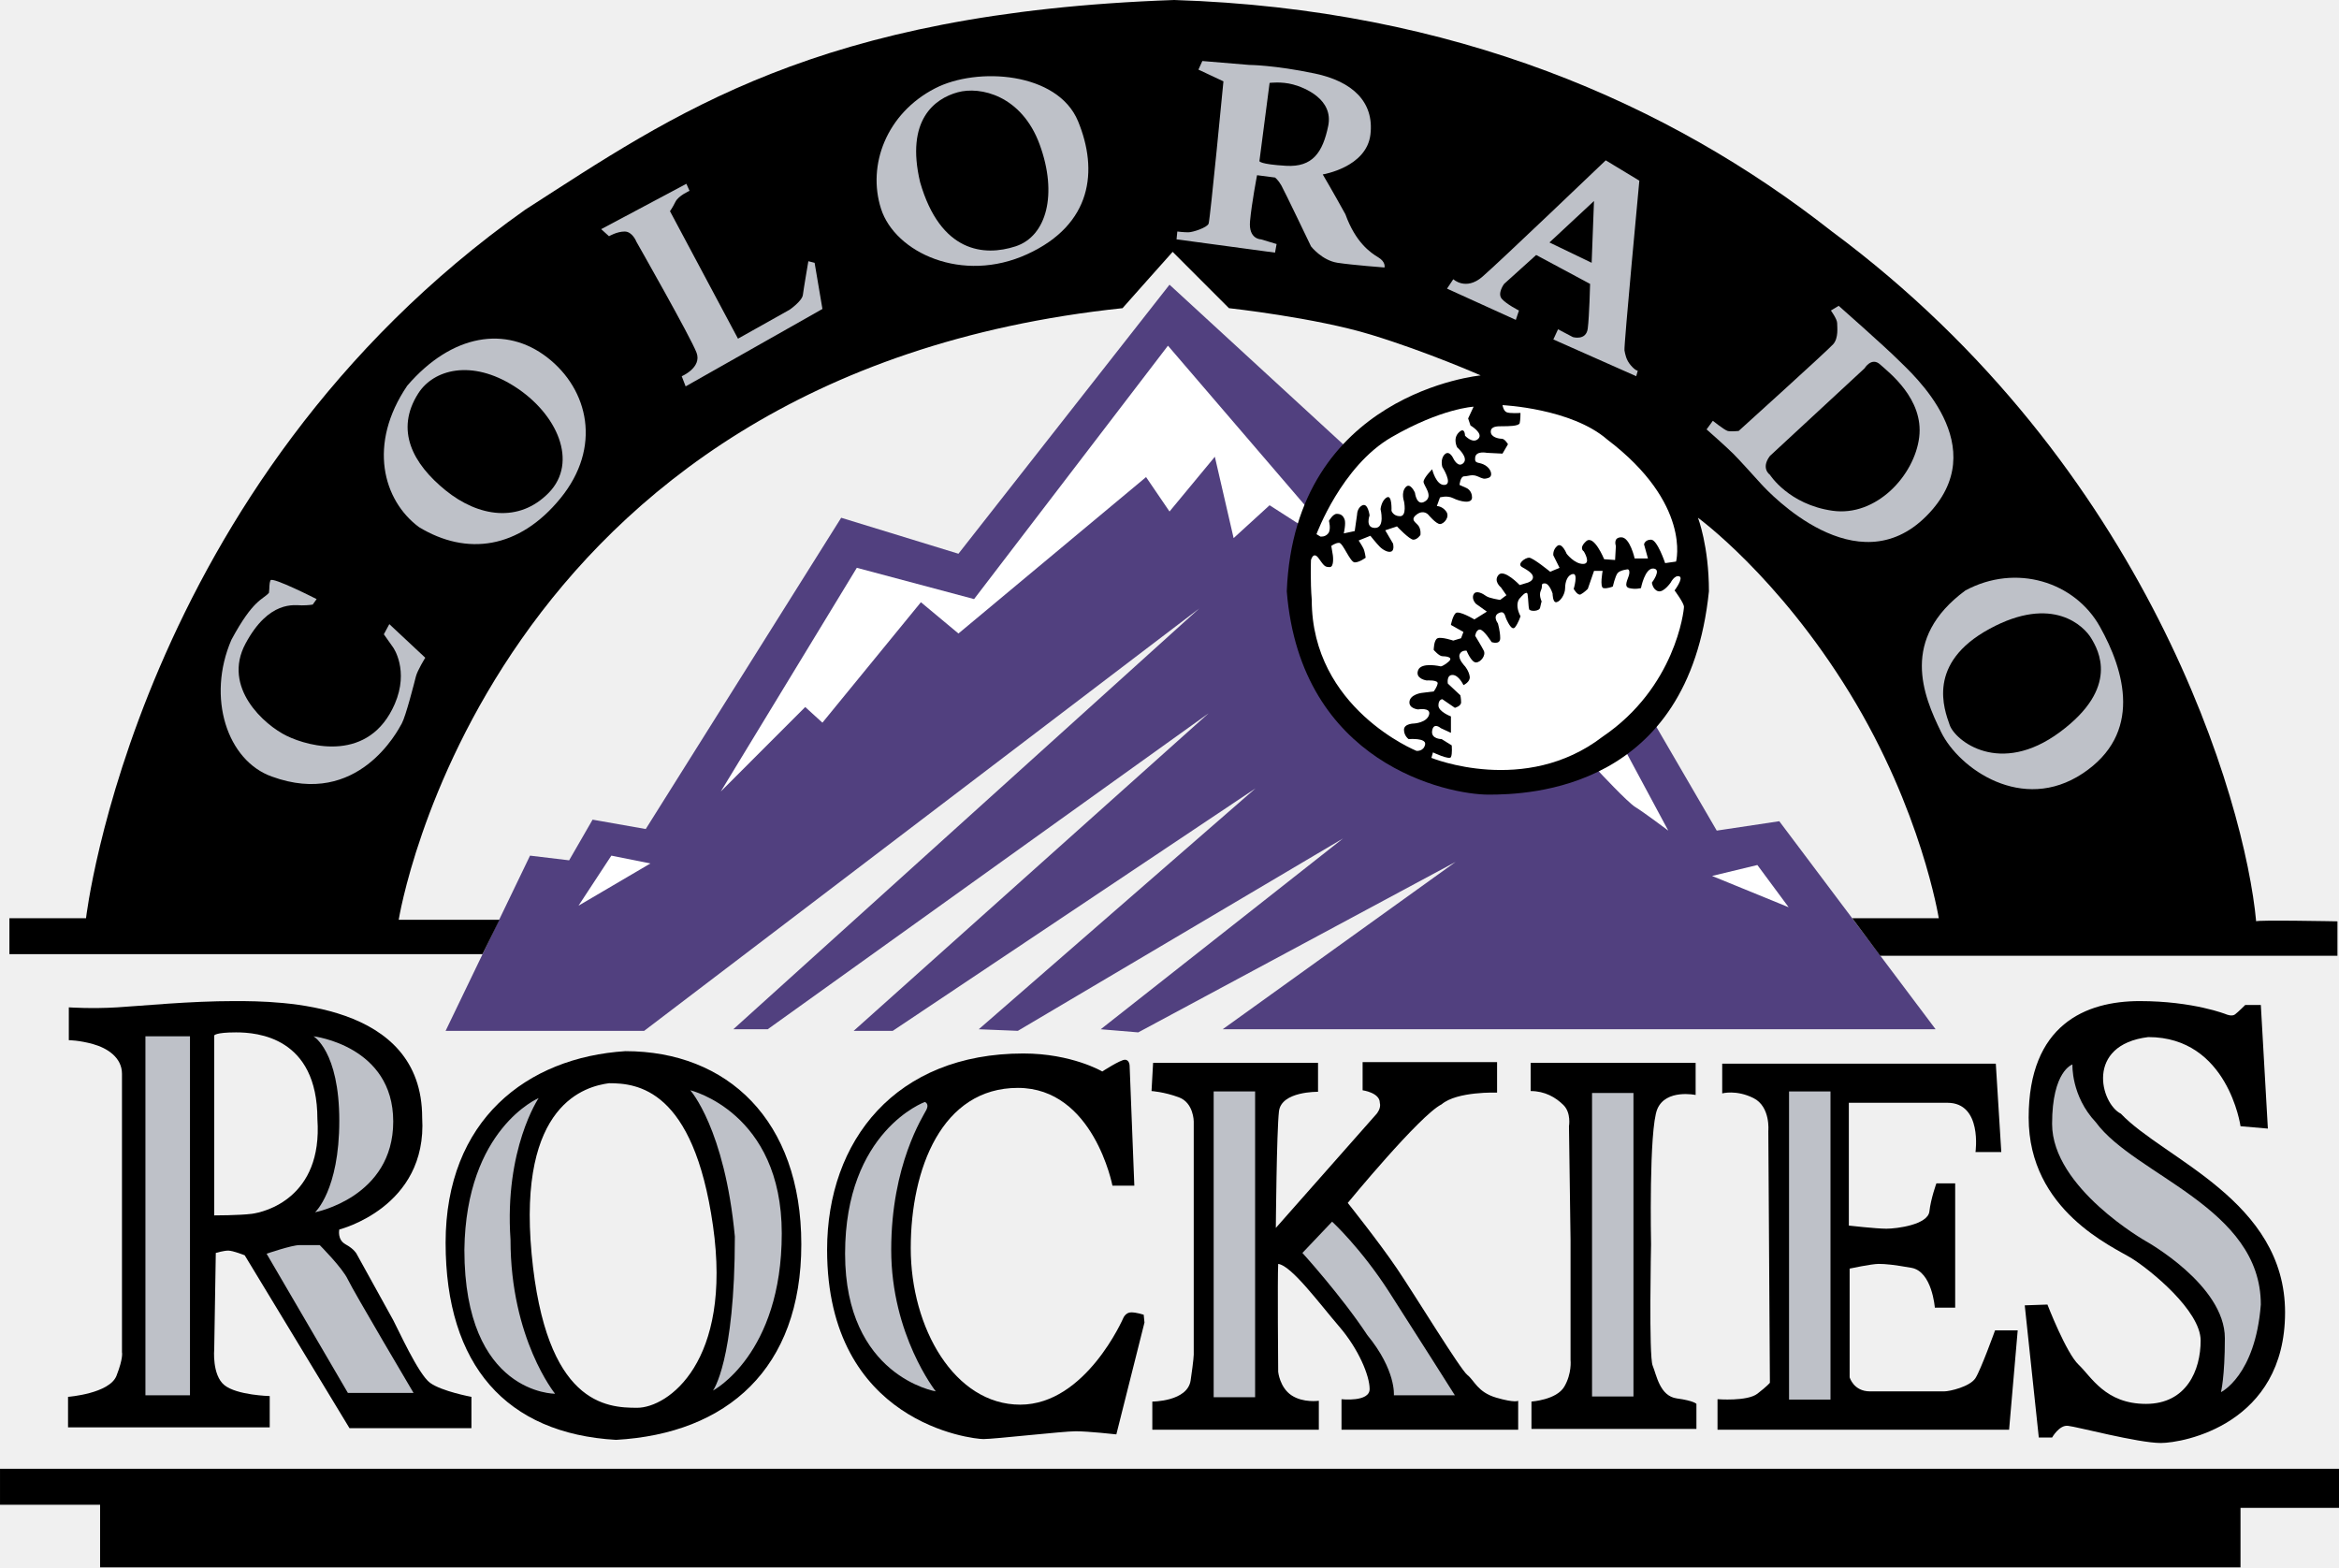
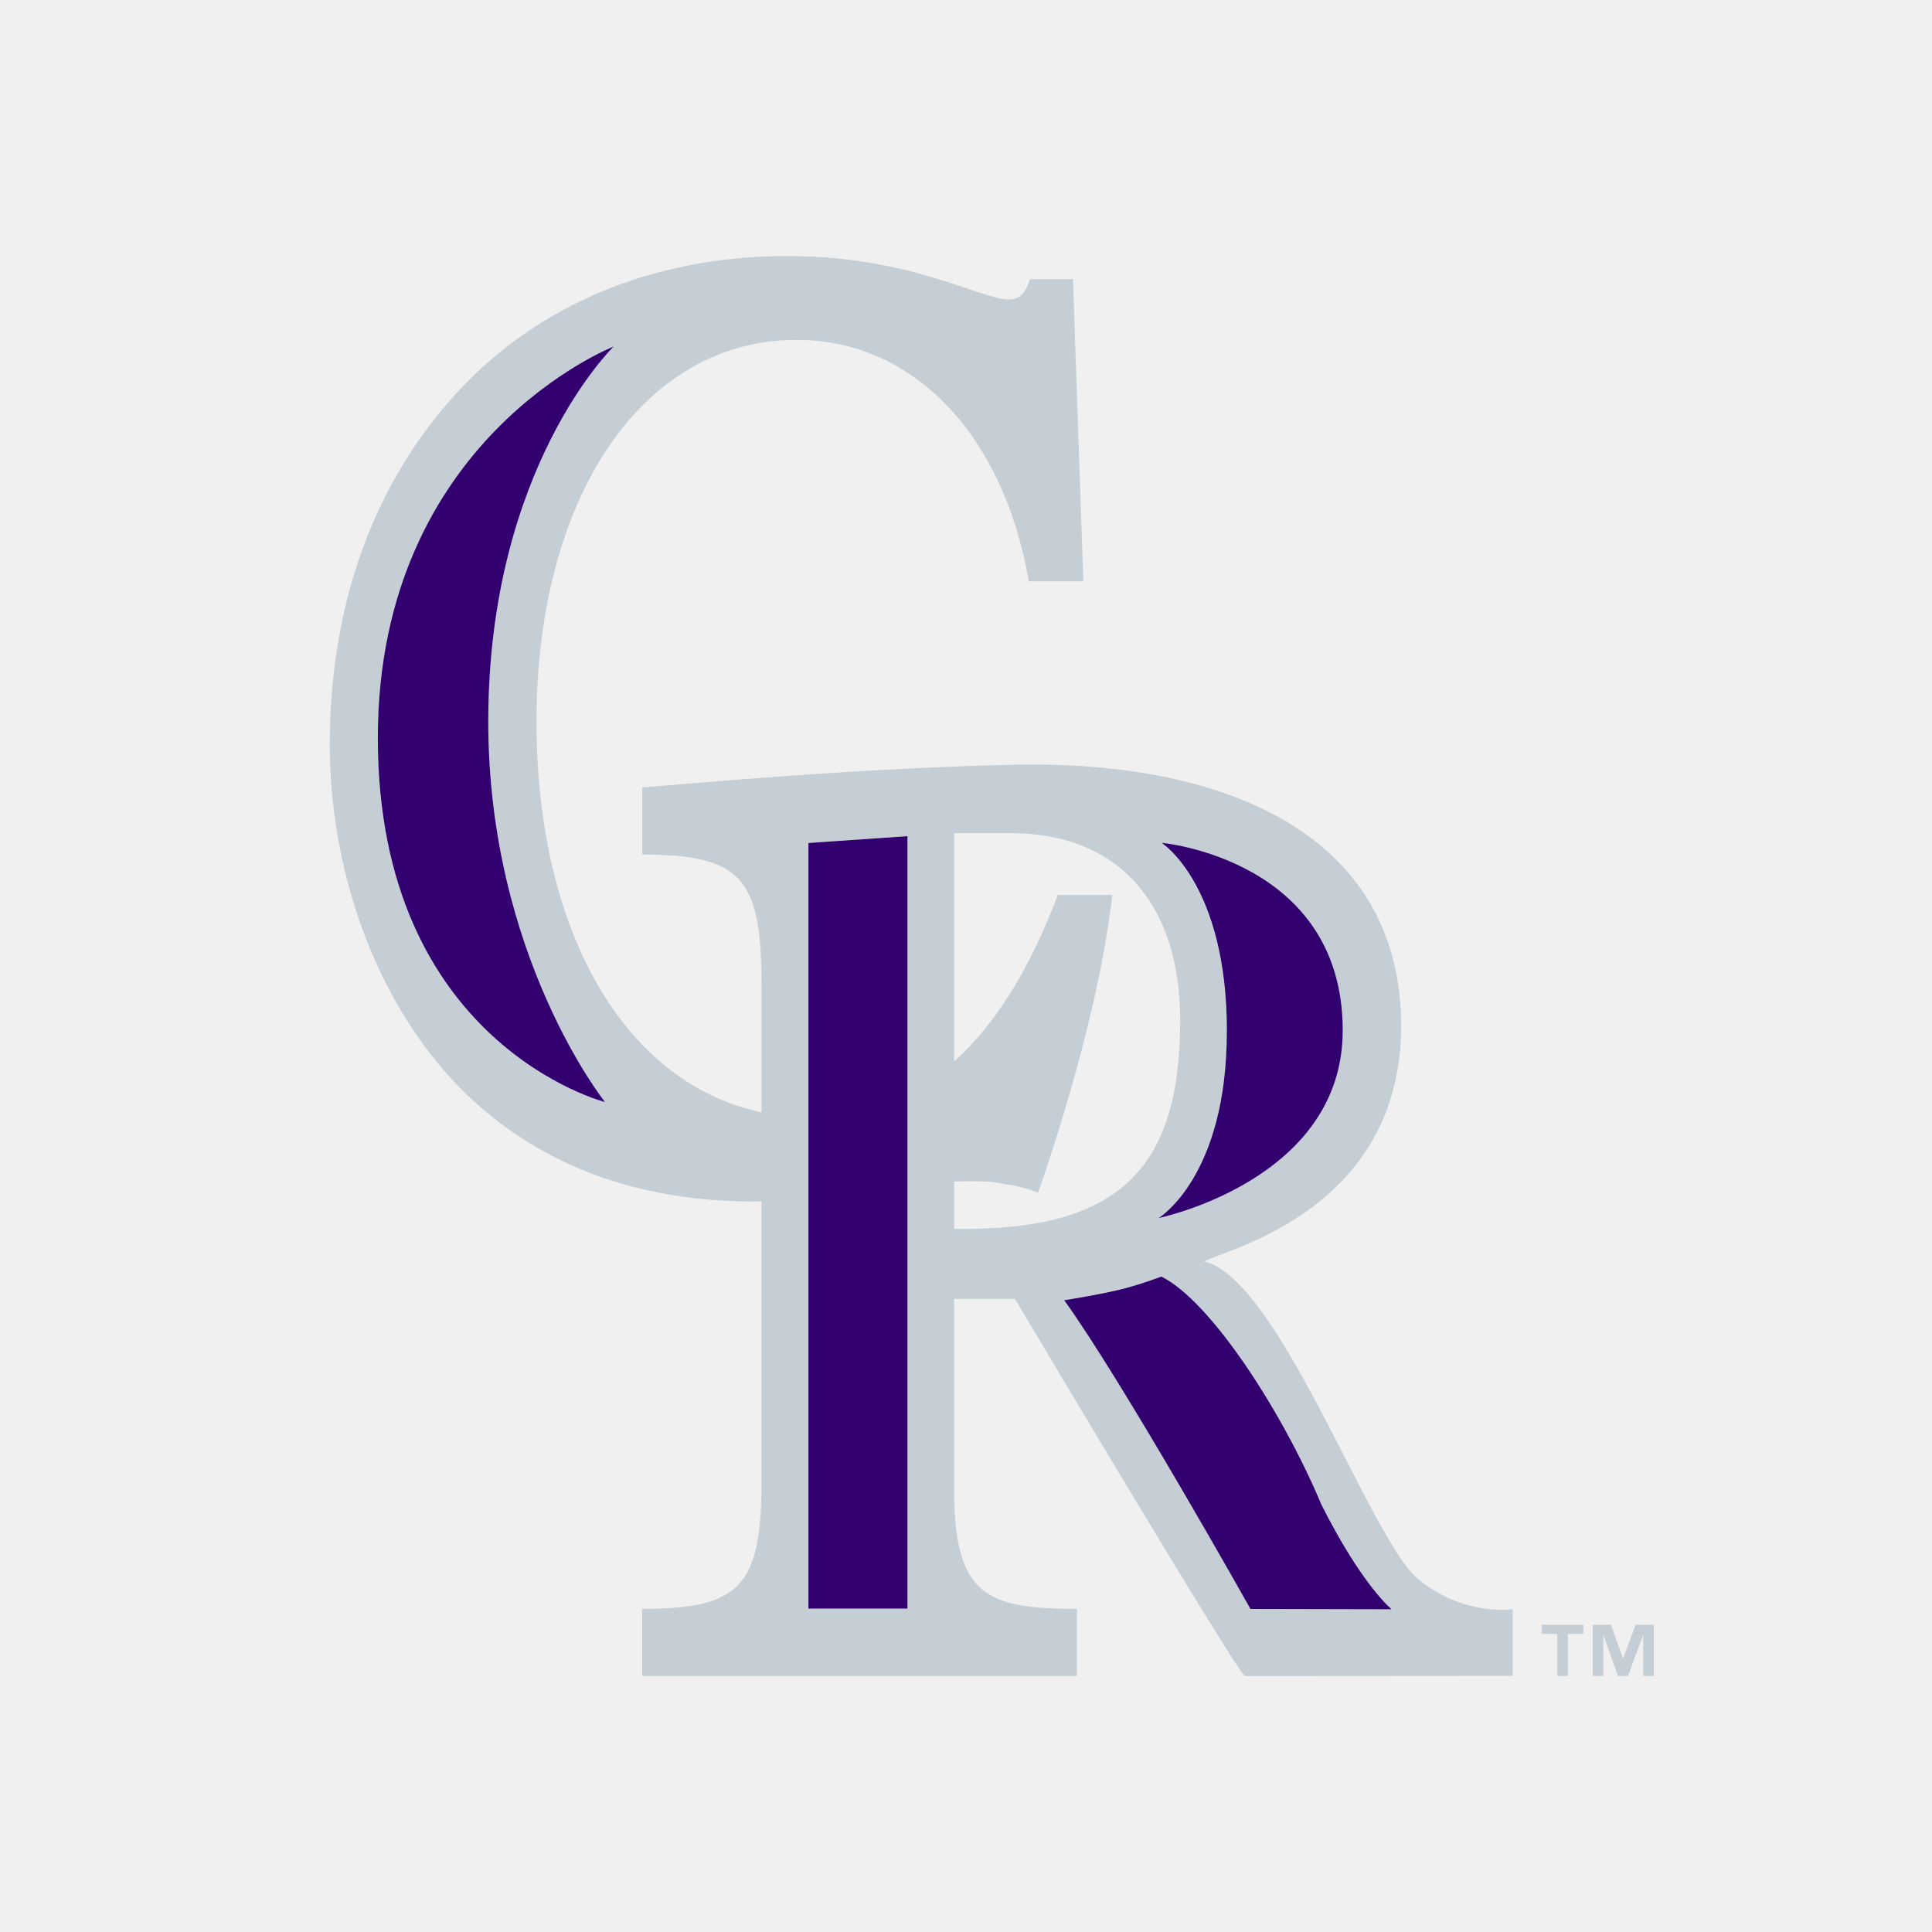
- <svg xmlns="http://www.w3.org/2000/svg" width="101.865mm" height="68.262mm" viewBox="0 0 101.865 68.262" version="1.1" id="svg8">
-   <defs id="defs2">
-     <clipPath id="clipPath26" clipPathUnits="userSpaceOnUse">
-       <path id="path24" d="M 0,800 H 1280 V 0 H 0 Z" />
-     </clipPath>
-   </defs>
-   <g id="layer1" transform="translate(1151.845,236.5284)">
-     <g id="g201" transform="matrix(0.5478269,0,0,0.5480995,-1153.397,-253.958)" style="clip-rule:evenodd;fill-rule:evenodd">
-       <path id="path143" d="m 44.97,99.789 -6.712,13.922 h 15.785 l 44.125,-33.56 -37.04,33.435 h 2.735 L 98.914,88.479 70.699,113.711 h 3.107 l 28.837,-19.267 -22.001,19.142 3.108,0.125 25.854,-15.289 -19.267,15.164 2.983,0.248 25.231,-13.547 -18.52,13.299 h 56.678 L 144.281,97.055 139.309,97.801 134.461,89.473 109.604,67.1 95.806,54.422 79.026,75.8 69.705,72.941 54.168,97.676 49.942,96.93 l -1.864,3.232 z" style="fill:#51407f" />
-       <path id="path145" d="m 60.134,94.693 10.813,-17.774 9.322,2.486 15.413,-20.136 11.111,12.939 -0.496,1.367 -2.535,-1.628 -2.86,2.611 -1.492,-6.464 -3.604,4.351 -1.864,-2.736 -14.916,12.43 -2.983,-2.486 -7.83,9.571 -1.367,-1.243 z m 75.321,3.108 -3.285,-6.114 -2.297,1.346 c 0,0 2.352,2.53 2.973,2.903 0.621,0.373 2.609,1.865 2.609,1.865 z" style="fill:#ffffff" />
-       <path id="path147" d="m 152.303,107.744 h 36.35 v -2.734 c 0,0 -6.463,-0.125 -6.463,0 C 181.309,95.466 173.626,68.832 148.448,50.18 135.565,40.062 118.444,32.507 96.179,31.8 67.716,32.794 56.405,40.873 44.597,48.455 13.648,70.332 9.671,104.762 9.671,104.762 h -6.09 v 2.857 h 37.608 l 1.354,-2.734 H 34.53 c 0,0 6.836,-43.254 57.547,-48.598 -0.125,0.124 3.978,-4.475 3.978,-4.475 l 4.475,4.475 c 0,0 6.836,0.745 11.311,2.113 4.475,1.367 8.701,3.231 8.701,3.231 0,0 -14.783,1.377 -15.414,17.153 1.102,13.724 12.803,16.158 16.035,16.158 3.23,0 15.908,-0.373 17.525,-16.158 0,-3.604 -0.871,-5.842 -0.871,-5.842 0,0 6.34,4.599 12.057,13.921 5.719,9.323 7.086,17.899 7.086,17.899 h -6.877 z m -27.785,10.752 v -2.238 h 13.113 v 2.549 c 0,0 -2.361,-0.498 -3.045,1.117 -0.684,1.617 -0.498,10.752 -0.498,10.752 0,0 -0.186,8.887 0.125,9.633 0.311,0.746 0.559,2.424 1.926,2.611 1.367,0.186 1.555,0.434 1.555,0.434 v 1.988 H 124.58 v -2.174 c 0,0 1.988,-0.125 2.609,-1.182 0.621,-1.057 0.498,-2.113 0.498,-2.113 v -9.508 l -0.125,-9.074 c 0,0 0.188,-1.057 -0.434,-1.678 -0.622,-0.621 -1.491,-1.117 -2.61,-1.117 z m -71.966,-3.17 c 8.08,0 13.983,5.469 13.983,15.35 0,9.881 -5.903,15.039 -14.729,15.537 -8.7,-0.498 -13.548,-5.904 -13.548,-15.66 0,-9.758 6.464,-14.731 14.294,-15.227 z m -7.458,16.096 c 1.119,11.994 5.966,12.242 8.39,12.242 2.424,0 7.582,-3.604 6.028,-14.479 -1.554,-10.877 -6.028,-11.312 -8.266,-11.312 -1.801,0.25 -7.27,1.555 -6.152,13.549 z" />
-       <path id="path149" d="m 24.275,142.732 v 2.486 H 8.242 v -2.424 c 0,0 3.293,-0.248 3.853,-1.678 0.559,-1.43 0.435,-1.865 0.435,-1.865 v -22.123 c 0,-1.307 -1.181,-2.051 -2.3,-2.363 -1.118,-0.311 -1.926,-0.311 -1.926,-0.311 v -2.609 c 0,0 1.802,0.125 3.853,0 2.051,-0.125 5.718,-0.498 9.322,-0.498 3.605,0 14.916,0.062 14.916,9.26 0.435,7.146 -6.588,8.889 -6.588,8.889 0,0 -0.186,0.807 0.498,1.18 0.683,0.373 0.87,0.746 0.87,0.746 0,0 2.548,4.598 2.92,5.283 0.373,0.684 1.989,4.287 2.921,4.971 0.933,0.684 3.294,1.119 3.294,1.119 v 2.486 h -9.695 l -8.328,-13.734 c 0,0 -0.932,-0.373 -1.305,-0.373 -0.373,0 -0.994,0.186 -0.994,0.186 l -0.125,7.645 c 0,0 -0.187,2.051 0.808,2.859 0.995,0.806 3.604,0.868 3.604,0.868 z m -1.429,-14.48 c 0.994,-0.125 5.655,-1.242 5.22,-7.52 0,-6.525 -4.785,-6.898 -6.463,-6.898 -1.678,0 -1.74,0.248 -1.74,0.248 v 14.295 c 0,0 1.989,0 2.983,-0.125 z" />
-       <path id="path151" d="m 54.541,100.41 -3.107,-0.621 -2.611,3.977 z m 84.395,0.994 3.603,-0.869 2.486,3.356 z M 122.279,63.993 c 0,0 5.471,0.249 8.328,2.734 6.713,5.096 5.469,9.695 5.469,9.695 l -0.869,0.124 c 0,0 -0.621,-1.864 -1.119,-1.864 -0.496,0 -0.559,0.373 -0.559,0.373 l 0.311,1.119 h -1.057 c 0,0 -0.373,-1.678 -1.057,-1.678 -0.684,0 -0.436,0.684 -0.436,0.684 l -0.061,1.118 -0.871,-0.062 c 0,0 -0.809,-1.989 -1.43,-1.429 -0.621,0.56 -0.186,0.808 -0.186,0.808 0,0 0.621,0.995 -0.062,0.995 -0.683,0 -1.305,-0.808 -1.305,-0.808 0,0 -0.373,-0.932 -0.746,-0.621 -0.373,0.311 -0.311,0.745 -0.311,0.745 l 0.496,0.995 -0.746,0.311 c 0,0 -1.365,-1.119 -1.678,-1.119 -0.311,0 -0.994,0.497 -0.559,0.746 0.435,0.249 0.871,0.497 0.871,0.808 0,0.311 -0.436,0.435 -0.436,0.435 l -0.623,0.186 c 0,0 -1.242,-1.305 -1.678,-0.808 -0.434,0.497 0.188,0.994 0.188,0.994 l 0.436,0.622 -0.498,0.373 c 0,0 -0.869,-0.125 -1.119,-0.311 -0.248,-0.187 -0.807,-0.498 -0.994,-0.125 -0.186,0.374 0.188,0.746 0.188,0.746 l 0.869,0.621 -0.994,0.622 c 0,0 -1.242,-0.746 -1.492,-0.497 -0.248,0.249 -0.373,0.933 -0.373,0.933 l 0.996,0.559 -0.188,0.497 -0.621,0.187 c 0,0 -0.932,-0.311 -1.242,-0.187 -0.31,0.124 -0.311,0.932 -0.311,0.932 0,0 0.434,0.497 0.682,0.497 0.25,0 0.934,0.062 0.498,0.435 -0.436,0.373 -0.621,0.373 -0.621,0.373 0,0 -1.555,-0.373 -1.803,0.311 -0.248,0.684 0.684,0.808 0.684,0.808 0,0 0.932,-0.062 0.871,0.249 -0.062,0.311 -0.311,0.621 -0.311,0.621 l -0.996,0.125 c 0,0 -0.869,0.124 -0.932,0.684 -0.062,0.559 0.684,0.622 0.684,0.622 0,0 1.057,-0.187 0.871,0.435 -0.188,0.622 -1.182,0.684 -1.182,0.684 0,0 -0.809,0 -0.809,0.497 0,0.497 0.373,0.745 0.373,0.745 0,0 1.43,-0.124 1.305,0.436 -0.123,0.56 -0.684,0.497 -0.684,0.497 0,0 -8.326,-3.356 -8.326,-11.994 -0.125,-1.492 -0.062,-3.17 -0.062,-3.17 0,0 0.186,-0.746 0.621,-0.124 0.436,0.621 0.498,0.684 0.871,0.684 0.371,0 0.248,-0.933 0.248,-0.933 l -0.125,-0.745 c 0,0 0.311,-0.249 0.621,-0.249 0.312,0 0.871,1.554 1.244,1.554 0.373,0 0.869,-0.373 0.869,-0.373 0,0 -0.062,-0.498 -0.186,-0.746 -0.125,-0.249 -0.373,-0.622 -0.373,-0.622 l 0.932,-0.373 c 0,0 0.498,0.622 0.746,0.87 0.248,0.249 0.684,0.498 0.932,0.373 0.248,-0.124 0.125,-0.621 0.125,-0.621 l -0.621,-1.057 0.932,-0.311 c 0,0 0.994,1.056 1.305,1.056 0.311,0 0.559,-0.373 0.559,-0.373 0,0 0.062,-0.373 -0.123,-0.684 -0.188,-0.311 -0.746,-0.498 -0.188,-0.932 0.561,-0.435 0.934,0 0.934,0 0,0 0.621,0.746 0.932,0.746 0.311,0 0.809,-0.56 0.498,-0.994 -0.312,-0.436 -0.746,-0.436 -0.746,-0.436 l 0.248,-0.684 c 0,0 0.559,-0.186 1.057,0.062 0.498,0.249 1.492,0.498 1.492,-0.062 0,-0.559 -0.436,-0.746 -0.436,-0.746 l -0.559,-0.249 c 0,0 0.061,-0.684 0.371,-0.684 0.312,0 0.623,-0.187 1.057,0 0.436,0.187 0.498,0.249 0.871,0.124 0.373,-0.124 0.248,-0.684 -0.248,-0.994 -0.498,-0.311 -0.871,-0.062 -0.809,-0.622 0.062,-0.56 0.932,-0.373 0.932,-0.373 l 1.242,0.062 0.436,-0.746 c 0,0 -0.248,-0.436 -0.496,-0.436 -0.25,0 -0.871,-0.124 -0.871,-0.559 0,-0.435 0.498,-0.435 0.932,-0.435 0.436,0 1.307,0 1.367,-0.249 0.062,-0.249 0.062,-0.808 0.062,-0.808 0,0 -0.869,0.062 -1.117,-0.062 -0.248,-0.122 -0.311,-0.557 -0.311,-0.557 z" style="fill:#ffffff" />
-       <path id="path153" d="m 14.394,114.145 h 3.542 v 28.525 h -3.542 z m 13.361,0 c 0,0 6.339,0.746 6.339,6.773 0,6.029 -6.215,7.209 -6.215,7.209 0,0 1.927,-1.738 1.927,-7.27 0,-5.532 -2.051,-6.712 -2.051,-6.712 z m -3.728,17.277 c 0,0 1.989,-0.684 2.61,-0.684 h 1.615 c 0,0 1.803,1.803 2.237,2.734 0.436,0.932 5.221,9.012 5.221,9.012 h -5.22 z m 21.627,-12.367 c 0,0 -2.734,4.039 -2.237,11.248 0,7.893 3.542,12.244 3.542,12.244 0,0 -7.209,0.061 -7.209,-11.436 0.124,-9.632 5.904,-12.056 5.904,-12.056 z m 12.056,-0.621 c 0,0 7.271,1.74 7.271,11.373 0,9.633 -5.469,12.49 -5.469,12.49 0,0 1.74,-2.299 1.74,-12.242 -0.807,-8.576 -3.542,-11.621 -3.542,-11.621 z" style="fill:#bec1c8" />
-       <path id="path155" d="m 2.834,148.512 h 185.943 v 3.107 h -7.83 v 4.725 H 10.79 v -4.973 H 2.834 Z m 65.751,-17.401 c 0,-8.701 5.469,-15.6 15.6,-15.6 3.853,0 6.276,1.43 6.276,1.43 0,0 1.429,-0.932 1.802,-0.932 0.373,0 0.373,0.496 0.373,0.496 l 0.373,9.51 h -1.74 c 0,0 -1.491,-7.77 -7.52,-7.77 -6.029,0 -8.514,6.402 -8.514,12.74 0,6.34 3.479,12.43 8.7,12.43 5.221,0 8.203,-6.898 8.203,-6.898 0,0 0.187,-0.436 0.622,-0.436 0.435,0 0.994,0.188 0.994,0.188 l 0.062,0.621 -2.237,8.887 c 0,0 -2.237,-0.248 -3.231,-0.248 -0.995,0 -6.463,0.621 -7.333,0.621 -0.87,0 -12.43,-1.242 -12.43,-15.039 z" />
-       <path id="path157" d="m 73.682,131.111 c 0,6.773 3.542,11.248 3.542,11.248 0,0 -7.209,-1.18 -7.209,-10.938 0,-9.758 6.339,-12.057 6.339,-12.057 0,0 0.373,0.125 0.125,0.621 -0.249,0.499 -2.797,4.353 -2.797,11.126 z m 55.714,-12.461 h 3.293 v 24.114 h -3.293 z" style="fill:#bec1c8" />
-       <path id="path159" d="m 94.376,118.496 0.125,-2.238 h 13.112 v 2.299 c 0,0 -2.92,-0.061 -3.107,1.555 -0.186,1.615 -0.248,9.26 -0.248,9.26 l 8.018,-9.074 c 0,0 0.373,-0.434 0.248,-0.869 0,-0.809 -1.367,-0.994 -1.367,-0.994 v -2.238 h 10.689 v 2.424 c 0,0 -3.17,-0.123 -4.412,0.932 -1.74,0.871 -7.459,7.832 -7.459,7.832 0,0 2.486,3.107 3.916,5.221 1.43,2.111 5.033,8.016 5.594,8.451 0.559,0.436 0.807,1.367 2.299,1.803 1.492,0.434 1.74,0.248 1.74,0.248 v 2.299 h -14.045 v -2.424 c 0,0 2.236,0.248 2.236,-0.807 0,-1.057 -0.869,-3.17 -2.424,-4.973 -1.553,-1.803 -3.791,-4.848 -4.846,-4.971 -0.062,1.117 0,8.576 0,8.576 0,0 0.123,1.242 1.055,1.863 0.934,0.621 2.176,0.436 2.176,0.436 v 2.299 H 94.439 v -2.236 c 0,0 2.795,0 3.045,-1.678 0.248,-1.678 0.248,-2.051 0.248,-2.051 V 120.92 c 0,0 0,-1.49 -1.181,-1.926 -1.18,-0.437 -2.175,-0.498 -2.175,-0.498 z m 45.368,0.186 v -2.361 h 21.75 l 0.436,7.021 h -2.051 c 0,0 0.561,-3.914 -2.236,-3.914 h -7.832 v 9.758 c 0,0 2.176,0.248 2.984,0.248 0.807,0 3.293,-0.311 3.418,-1.367 0.123,-1.057 0.559,-2.238 0.559,-2.238 h 1.492 v 9.881 h -1.617 c 0,0 -0.213,-2.881 -1.863,-3.168 -1.43,-0.25 -2.051,-0.311 -2.609,-0.311 -0.561,0 -2.301,0.373 -2.301,0.373 v 8.637 c 0,0 0.311,1.119 1.617,1.119 h 5.902 c 0.436,0 2.051,-0.373 2.486,-1.057 0.435,-0.684 1.555,-3.791 1.555,-3.791 h 1.801 l -0.684,7.893 h -23.18 v -2.424 c 0,0 2.361,0.188 3.168,-0.434 0.809,-0.623 0.996,-0.871 0.996,-0.871 l -0.125,-20.012 c 0,0 0.186,-1.926 -1.18,-2.609 -1.369,-0.684 -2.486,-0.373 -2.486,-0.373 z" />
-       <path id="path161" d="m 145.057,118.527 h 3.295 v 24.485 h -3.295 z" style="fill:#bec1c8" />
-       <path id="path163" d="m 172.93,111.348 c 4.289,0 6.898,1.057 6.898,1.057 0,0 0.436,0.188 0.684,0 0.248,-0.186 0.809,-0.746 0.809,-0.746 h 1.242 l 0.559,9.82 -2.174,-0.188 c 0,0 -0.994,-7.084 -7.334,-7.084 -5.033,0.621 -3.791,5.283 -2.176,6.09 3.418,3.605 13.051,6.898 13.051,15.785 0,8.889 -8.078,10.379 -9.881,10.379 -1.803,0 -6.711,-1.305 -7.395,-1.367 -0.684,-0.062 -1.244,0.934 -1.244,0.934 h -1.057 l -1.117,-10.504 1.803,-0.062 c 0,0 1.49,3.854 2.484,4.785 0.994,0.934 2.113,3.107 5.346,3.107 3.23,0 4.35,-2.672 4.35,-5.033 0,-2.361 -3.977,-5.594 -5.469,-6.525 -1.492,-0.931 -8.203,-3.791 -8.203,-11.188 -0.001,-7.395 4.537,-9.26 8.824,-9.26 z" />
-       <path id="path165" d="m 167.586,116.383 c 0,0 -0.125,2.486 1.863,4.598 3.107,4.227 13.113,6.773 13.113,14.48 -0.436,5.656 -3.17,6.961 -3.17,6.961 0,0 0.311,-1.182 0.311,-4.289 0,-4.225 -6.275,-7.705 -6.275,-7.705 0,0 -7.459,-4.227 -7.459,-9.322 0,-4.227 1.617,-4.723 1.617,-4.723 z" style="fill:#bec1c8" />
-       <path id="path167" d="m 116.625,92.021 0.125,-0.435 c 0,0 1.305,0.622 1.428,0.373 0.125,-0.249 0.062,-0.932 0.062,-0.932 l -0.807,-0.498 c 0,0 -0.871,0 -0.746,-0.683 0.125,-0.684 0.684,-0.187 0.684,-0.187 l 0.807,0.373 v -1.305 c 0,0 -0.994,-0.373 -0.994,-0.87 0,-0.497 0.311,-0.497 0.311,-0.497 l 0.996,0.683 c 0,0 0.496,-0.124 0.496,-0.435 0,-0.311 -0.062,-0.56 -0.062,-0.56 l -0.994,-0.932 c 0,0 -0.123,-0.684 0.373,-0.684 0.498,0 0.871,0.808 0.871,0.808 0,0 0.559,-0.249 0.496,-0.684 -0.062,-0.435 -0.373,-0.808 -0.373,-0.808 0,0 -0.559,-0.56 -0.434,-0.932 0.123,-0.373 0.559,-0.311 0.559,-0.311 0,0 0.373,0.933 0.746,0.933 0.373,0 0.807,-0.56 0.621,-0.933 -0.188,-0.372 -0.684,-1.181 -0.684,-1.181 0,0 0.062,-0.497 0.373,-0.497 0.311,0 0.932,0.994 0.932,0.994 0,0 0.684,0.249 0.684,-0.311 0,-0.56 -0.186,-1.181 -0.186,-1.181 0,0 -0.436,-0.559 0.061,-0.808 0.498,-0.249 0.498,0.249 0.623,0.497 0.123,0.249 0.434,0.932 0.684,0.622 0.248,-0.311 0.434,-0.87 0.434,-0.87 0,0 -0.248,-0.435 -0.248,-0.87 0,-0.435 0.248,-0.622 0.248,-0.622 0,0 0.498,-0.621 0.561,-0.249 0.062,0.374 0.062,0.995 0.123,1.181 0.062,0.186 0.809,0.186 0.871,-0.125 0.062,-0.311 0.123,-0.497 0.123,-0.497 0,0 -0.248,-0.497 -0.061,-0.87 0.186,-0.373 -0.062,-0.56 0.311,-0.56 0.373,0 0.621,0.808 0.621,0.808 0,0 0,0.746 0.311,0.684 0.311,-0.062 0.684,-0.622 0.684,-1.119 0,-0.497 0.186,-1.056 0.621,-1.118 0.436,-0.062 0.062,1.181 0.062,1.181 0,0 0.311,0.56 0.559,0.435 0.25,-0.124 0.561,-0.435 0.561,-0.435 l 0.496,-1.43 h 0.684 c 0,0 -0.248,1.305 0.062,1.367 0.311,0.062 0.746,-0.124 0.746,-0.124 0,0 0.188,-0.808 0.373,-1.057 0.185,-0.249 0.809,-0.311 0.809,-0.311 0,0 0.186,0 0.123,0.373 -0.062,0.373 -0.496,0.994 0,1.118 0.498,0.125 0.934,0 0.934,0 0,0 0.311,-1.616 0.994,-1.554 0.684,0.062 -0.125,1.119 -0.125,1.119 0,0 0.062,0.559 0.498,0.684 0.434,0.124 0.994,-0.684 0.994,-0.684 0,0 0.311,-0.622 0.684,-0.498 0.373,0.125 -0.373,1.119 -0.373,1.119 0,0 0.746,0.994 0.746,1.305 0,0.311 -0.686,6.401 -6.465,10.316 -6.156,4.729 -13.613,1.684 -13.613,1.684 z m -8.203,-17.836 c -0.248,0.311 -0.621,0.249 -0.621,0.249 l -0.311,-0.187 c 0,0 1.988,-5.406 5.965,-7.706 3.979,-2.299 6.525,-2.424 6.525,-2.424 l -0.434,0.932 0.186,0.56 c 0,0 1.057,0.622 0.621,1.056 -0.436,0.436 -1.057,-0.248 -1.057,-0.248 0,0 0,-0.746 -0.496,-0.249 -0.498,0.497 -0.125,1.181 -0.125,1.181 0,0 0.932,0.808 0.498,1.243 -0.436,0.435 -0.809,-0.373 -0.809,-0.373 0,0 -0.311,-0.684 -0.684,-0.311 -0.373,0.373 -0.188,0.994 -0.188,0.994 0,0 0.871,1.367 0.188,1.43 -0.683,0.063 -0.994,-1.243 -0.994,-1.243 0,0 -0.684,0.684 -0.684,0.994 0,0.312 0.809,1.119 0.123,1.554 -0.684,0.436 -0.807,-0.683 -0.807,-0.683 0,0 -0.373,-0.871 -0.746,-0.435 -0.373,0.435 -0.125,1.118 -0.125,1.118 0,0 0.25,1.181 -0.311,1.181 -0.559,0 -0.684,-0.435 -0.684,-0.435 0,0 0.062,-1.305 -0.373,-1.057 -0.434,0.249 -0.496,0.933 -0.496,0.933 0,0 0.373,1.491 -0.436,1.491 -0.809,0 -0.436,-0.994 -0.436,-0.994 0,0 -0.123,-0.994 -0.559,-0.808 -0.436,0.187 -0.436,0.746 -0.436,0.746 l -0.186,1.305 -0.871,0.186 c 0,0 0.188,-0.808 0.062,-1.119 -0.123,-0.311 -0.311,-0.435 -0.621,-0.435 -0.31,0 -0.621,0.56 -0.621,0.56 0,0 0.191,0.683 -0.057,0.994 z" style="fill:#ffffff" />
-       <path id="path169" d="m 120.479,63.931 c 0,0 1.119,0.559 0.807,0.932 -0.311,0.373 -0.684,-0.062 -0.684,-0.062 l -0.373,-0.497 z" />
-       <path id="path171" d="m 169.76,81.58 c 1.99,3.542 3.418,8.514 -1.367,11.684 -4.785,3.17 -9.818,-0.373 -11.248,-3.294 -1.43,-2.921 -3.293,-7.396 1.926,-11.249 4.04,-2.175 8.7,-0.683 10.689,2.859 z" style="fill:#bec1c8" />
-       <path id="path173" d="m 169.076,82.512 c 0.561,0.932 2.301,3.916 -2.484,7.458 -4.787,3.542 -8.328,0.684 -8.764,-0.559 -0.436,-1.243 -1.865,-4.91 3.17,-7.644 5.033,-2.735 7.52,-0.187 8.078,0.745 z" />
-       <path id="path175" d="m 149.004,56.1 c 0,0 3.666,3.232 4.723,4.289 1.057,1.057 7.768,6.898 2.236,12.429 -5.529,5.531 -12.428,-1.803 -13.111,-2.548 -0.683,-0.745 -1.678,-1.864 -2.238,-2.423 -0.559,-0.559 -2.113,-1.927 -2.113,-1.927 l 0.498,-0.683 c 0,0 0.932,0.745 1.182,0.808 0.248,0.062 0.869,0 0.869,0 0,0 7.084,-6.401 7.52,-6.898 0.436,-0.497 0.311,-1.367 0.311,-1.678 0,-0.311 -0.496,-0.994 -0.496,-0.994 z" style="fill:#bec1c8" />
-       <path id="path177" d="m 143.535,68.032 7.52,-6.96 c 0,0 0.559,-0.933 1.242,-0.311 0.683,0.622 3.48,2.734 3.107,5.78 -0.373,3.045 -3.418,6.339 -6.898,5.842 -3.48,-0.497 -4.971,-2.859 -4.971,-2.859 0,0 -0.746,-0.498 0,-1.492 z" />
-       <path id="path179" d="m 130.484,44.541 2.672,1.616 c 0,0 -1.242,13.175 -1.182,13.486 0.062,0.311 0.125,0.746 0.498,1.181 0.373,0.435 0.559,0.435 0.559,0.435 l -0.123,0.435 -6.588,-2.921 0.373,-0.808 1.18,0.621 c 0,0 1.057,0.311 1.182,-0.684 0.125,-0.994 0.186,-3.542 0.186,-3.542 l -4.287,-2.299 -2.549,2.299 c 0,0 -0.559,0.746 -0.186,1.181 0.373,0.435 1.367,0.933 1.367,0.933 l -0.25,0.745 -5.469,-2.485 0.498,-0.746 c 0,0 0.994,0.933 2.299,-0.187 1.305,-1.119 9.82,-9.26 9.82,-9.26 z" style="fill:#bec1c8" />
-       <path id="path181" d="m 129.551,47.772 -0.186,4.91 -3.355,-1.616 z" />
-       <path id="path183" d="m 102.766,45.722 1.43,0.186 c 0,0 0.25,0.187 0.498,0.622 0.248,0.435 2.361,4.847 2.361,4.847 0,0 0.869,1.119 2.113,1.305 1.242,0.187 3.729,0.373 3.729,0.373 0,0 0.125,-0.435 -0.498,-0.808 -0.621,-0.373 -1.801,-1.181 -2.609,-3.418 -0.994,-1.802 -1.803,-3.169 -1.803,-3.169 0,0 3.48,-0.559 3.791,-3.169 0.311,-2.61 -1.449,-4.223 -4.412,-4.848 -3.221,-0.676 -5.221,-0.684 -5.221,-0.684 l -3.729,-0.311 -0.311,0.684 1.988,0.932 c 0,0 -1.057,11 -1.18,11.311 -0.125,0.311 -1.244,0.684 -1.617,0.684 -0.373,0 -0.87,-0.062 -0.87,-0.062 l -0.062,0.621 7.83,1.057 0.125,-0.684 -1.244,-0.373 c 0,0 -0.994,0 -0.869,-1.429 0.126,-1.431 0.56,-3.667 0.56,-3.667 z" style="fill:#bec1c8" />
-       <path id="path185" d="m 102.953,44.603 0.809,-6.215 c 0,0 0.932,-0.125 1.863,0.124 0.931,0.249 3.232,1.181 2.797,3.294 -0.436,2.113 -1.244,3.294 -3.355,3.169 -2.114,-0.124 -2.114,-0.372 -2.114,-0.372 z" />
-       <path id="path187" d="m 77.162,38.823 c 3.353,-1.732 9.757,-1.305 11.373,2.61 1.616,3.916 1.119,8.203 -4.039,10.565 -5.158,2.362 -10.503,-0.124 -11.622,-3.604 -1.119,-3.48 0.435,-7.582 4.288,-9.571 z" style="fill:#bec1c8" />
-       <path id="path189" d="m 78.964,39.134 c 1.802,-0.497 5.096,0.249 6.525,4.164 1.429,3.916 0.56,7.271 -1.927,8.079 -2.486,0.808 -5.966,0.498 -7.582,-5.096 -1.179,-4.972 1.182,-6.65 2.984,-7.147 z" />
-       <path id="path191" d="m 50.625,50.009 6.774,-3.604 0.249,0.56 c 0,0 -0.87,0.373 -1.119,0.87 -0.249,0.497 -0.435,0.746 -0.435,0.746 l 5.407,10.13 4.102,-2.299 c 0,0 0.995,-0.684 1.057,-1.181 0.062,-0.497 0.435,-2.673 0.435,-2.673 l 0.497,0.125 0.622,3.667 -10.875,6.153 -0.311,-0.808 c 0,0 1.615,-0.684 1.181,-1.864 -0.435,-1.181 -4.785,-8.825 -4.785,-8.825 0,0 -0.311,-0.808 -0.933,-0.808 -0.621,0 -1.243,0.373 -1.243,0.373 z m -15.412,12.43 c 3.542,-4.102 7.831,-4.786 11.124,-2.237 3.294,2.548 4.351,7.146 1.056,11.186 -3.293,4.04 -7.457,4.599 -11.249,2.299 C 33.287,71.574 32.043,67.1 35.213,62.439 Z" style="fill:#bec1c8" />
-       <path id="path193" d="m 36.083,63.06 c 1.216,-1.903 4.226,-2.734 7.644,-0.559 3.418,2.175 5.096,6.028 2.734,8.452 -2.361,2.423 -5.593,1.926 -8.203,-0.187 -2.61,-2.113 -4.039,-4.785 -2.175,-7.706 z" />
-       <path id="path195" d="m 24.461,93.512 c -3.562,-1.25 -5.22,-6.277 -3.231,-10.876 1.74,-3.231 2.486,-3.169 2.983,-3.729 0.062,-0.435 0,-0.684 0.124,-0.994 0.124,-0.311 3.667,1.492 3.667,1.492 l -0.311,0.435 c 0,0 -0.311,0.062 -0.87,0.062 -0.56,0 -2.61,-0.435 -4.475,3.045 -1.864,3.48 1.492,6.463 3.294,7.333 1.802,0.87 6.549,2.132 8.576,-2.548 1.154,-2.673 -0.125,-4.475 -0.125,-4.475 l -0.745,-1.056 0.435,-0.808 2.858,2.672 c 0,0 -0.621,0.994 -0.746,1.491 -0.124,0.498 -0.808,3.17 -1.119,3.729 -0.309,0.561 -3.478,6.713 -10.315,4.227 z" style="fill:#bec1c8" />
-       <path id="path199" d="m 99.316,118.527 h 3.295 v 24.299 h -3.295 z m 7.055,12.832 2.361,-2.486 c 0,0 2.299,2.113 4.537,5.594 2.236,3.48 5.221,8.203 5.221,8.203 h -4.848 c 0,0 0.186,-1.988 -2.113,-4.785 -2.05,-3.108 -5.158,-6.526 -5.158,-6.526 z" style="fill:#bec1c8" />
-     </g>
-   </g>
+ <svg xmlns="http://www.w3.org/2000/svg" viewBox="0 0 300 300">
+   <path fill="#c4ced4" d="M256.79 252.29v7.96h-1.63v-6.33h-.04l-2.32 6.33h-1.57l-2.24-6.33h-.03v6.33h-1.64v-7.96h2.83l1.86 5.2h.04l1.93-5.2Zm-17.38 0h6.44v1.42h-2.4v6.54h-1.63v-6.54h-2.41Zm-19.68-7.49c7.31 6.34 15.16 5.06 15.16 5.06v10.37s-39.09.03-41.55.03c-.95 0-35.74-58.57-35.74-58.57h-9.44v29.72c0 16.42 5.16 18.41 19.06 18.41v10.43h-67.5v-10.43c14.96 0 18.52-3.33 18.52-19.52v-43.77c-.42.01-.81.04-1.23.04-24.15 0-40.74-10.1-51.01-24.02-10.29-13.92-14.79-31.43-14.79-46.92 0-22.44 7.22-41.08 19.84-54.77 12.44-13.47 30.29-21.1 51.2-21.1 19.3 0 29.93 6.74 34.43 6.74 1.63 0 2.53-.9 3.25-3.15h6.68l1.61 46.92h-8.47c-1.98-11.45-6.48-20.88-12.8-27.39-6.31-6.51-14.24-10.1-23.26-10.1-23.97 0-40.38 24.47-40.38 59.26 0 32.86 13.85 56.24 34.94 60.68v-19.84c0-16.63-3.21-20.18-18.52-20.18v-10.43c10.86-.89 18.16-1.55 32.41-2.44 11.22-.66 22.26-1.11 28.32-1.11 28.5 0 57 9.94 57.12 40.59-.12 28.35-26.45 34.47-30.63 36.56 11.41 2.56 25.22 41.51 32.79 48.92ZM58.67 114.54c-.05 47.6 35.28 56.59 35.28 56.59s-18.18-22.75-18.13-59.27C75.89 72.54 95.3 53.8 95.3 53.8s-36.59 14.28-36.63 60.74m82.24 15.3-15.38 1.06v118.88h15.38Zm67.58 30.08c-.07-26.51-28.13-29.03-28.13-29.03s10.15 6.46 10.14 29.29c-.01 22.61-10.6 28.97-10.6 28.97s28.68-5.89 28.6-29.24Zm-60.32 30.89c25.83.44 35.09-9.54 35.09-32.39 0-17.52-9.09-29.05-26.37-29.05h-8.73v35.46c6.4-5.75 11.78-14.37 16.09-25.87h8.47c-1.44 12.8-5.77 29.42-10.99 44.68l-.55 1.57c-1.62-.67-3.43-1.12-5.23-1.34-1.62-.45-3.6-.45-5.77-.45-.66 0-1.34.04-2.02.06v7.33Zm46.02 59.03 21.93.05s-4.58-3.62-10.97-16.37c-5.93-14.13-17.03-31.41-24.8-35.3 0 0-2.17.85-5.14 1.69-3.27.94-9.95 1.99-9.95 1.99 9.11 12.64 28.92 47.94 28.92 47.94Z" />
+   <path fill="#33006f" d="M95.3 53.8s-19.41 18.74-19.48 58.06c-.06 36.52 18.13 59.27 18.13 59.27s-35.32-8.99-35.28-56.59C58.7 68.09 95.3 53.8 95.3 53.8m30.23 77.1 15.38-1.06v119.94h-15.38Zm64.98 29.26c.01-22.83-10.14-29.29-10.14-29.29s28.05 2.52 28.13 29.03c.08 23.36-28.6 29.24-28.6 29.24s10.6-6.36 10.6-28.97Zm14.62 73.36c6.4 12.74 10.97 16.37 10.97 16.37l-21.93-.05s-19.81-35.3-28.92-47.94c0 0 6.69-1.05 9.95-1.99 2.97-.84 5.14-1.69 5.14-1.69 7.77 3.89 18.87 21.17 24.8 35.3Z" />
</svg>
